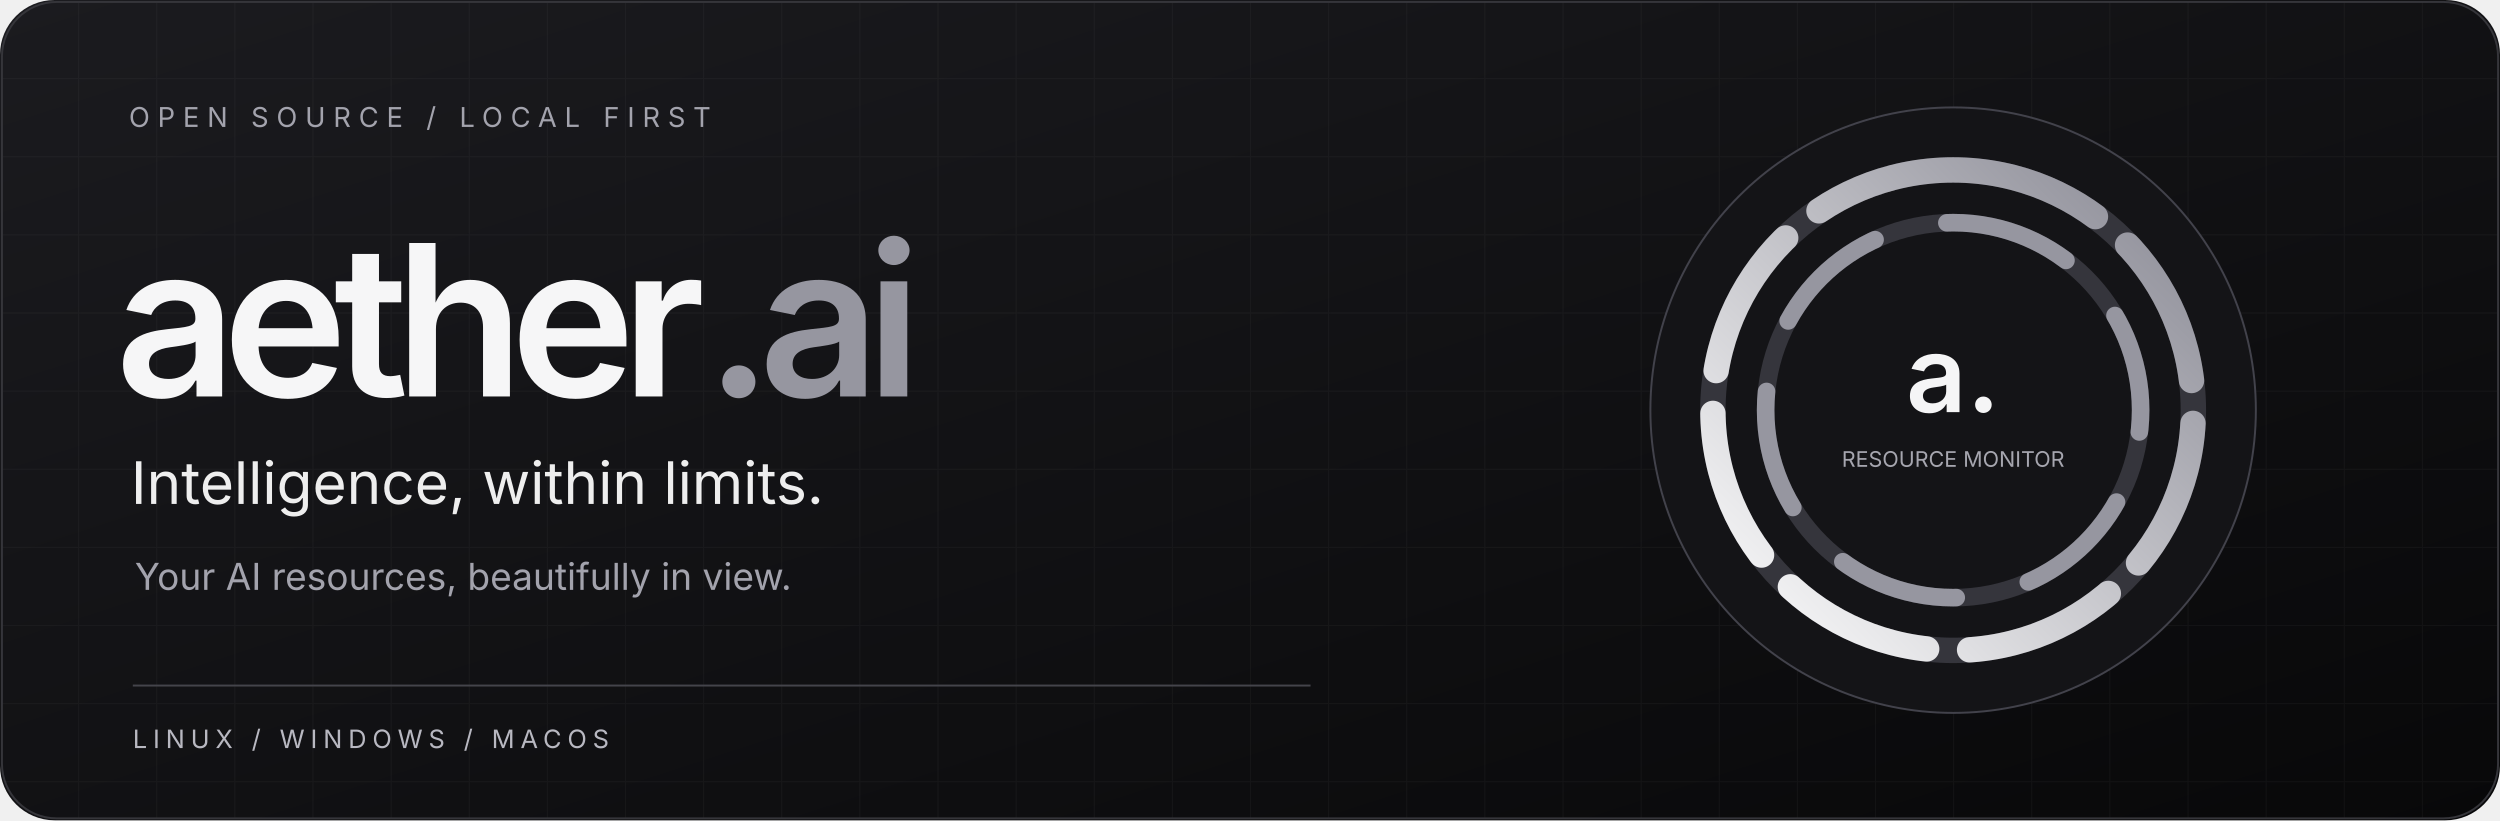
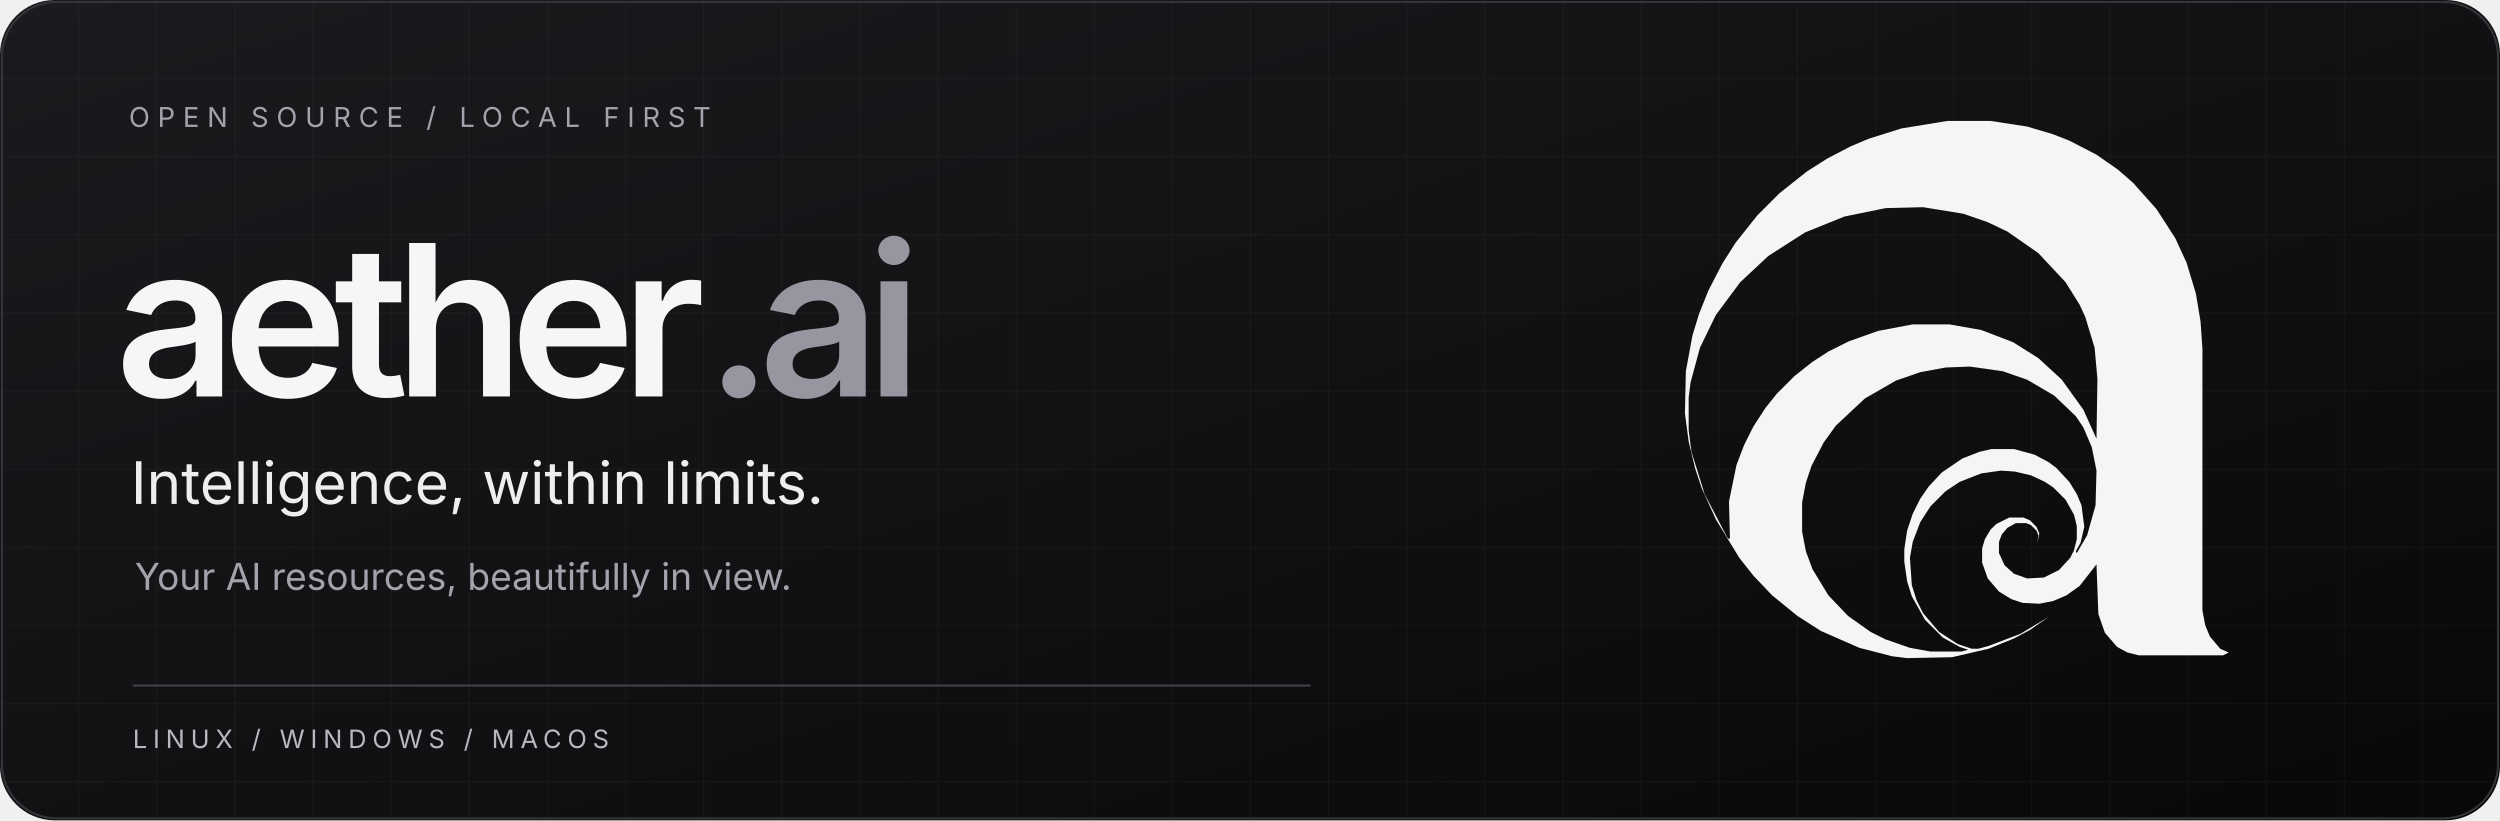
<svg xmlns="http://www.w3.org/2000/svg" width="1280" height="420" viewBox="0 0 1280 420" role="img" aria-labelledby="title">
  <g font-family="Inter,Segoe UI,Arial,sans-serif">
    <defs>
      <linearGradient id="bg" x2="1" y2="1">
        <stop stop-color="#1b1b1f" />
        <stop offset="1" stop-color="#080809" />
      </linearGradient>
      <pattern id="grid" width="40" height="40" patternUnits="userSpaceOnUse">
        <path d="M40 0H0V40" fill="none" stroke="#fff" stroke-opacity=".035" />
      </pattern>
      <linearGradient id="arc" x2="1" y2="1">
        <stop stop-color="#fff" />
        <stop offset="1" stop-color="#888893" />
      </linearGradient>
    </defs>
    <rect x="0" y="0" width="1280" height="420" rx="28" fill="url(#bg)" stroke="none" />
    <rect x="1" y="1" width="1278" height="418" rx="28" fill="url(#grid)" stroke="#35353a" />
    <text x="66" y="65" font-size="14" letter-spacing="4" fill="#a3a3ad">OPEN SOURCE / LOCAL FIRST</text>
    <text x="59" y="203" font-size="108" font-weight="600" letter-spacing="-7" fill="#f6f6f7">aether<tspan fill="#9696a0">.ai</tspan>
    </text>
    <text x="67" y="258" font-size="30" fill="#eee" font-weight="400" text-anchor="start">Intelligence, within limits.</text>
    <text x="69" y="302" font-size="19" fill="#a3a3ad" font-weight="400" text-anchor="start">Your AI resources, beautifully in view.</text>
    <path d="M68 351L671 351" stroke="#44444b" stroke-width="1" fill="none" />
    <text x="68" y="383" font-size="13" fill="#b8b8c1" letter-spacing="3">LINUX / WINDOWS / MACOS</text>
-     <g transform="translate(1000 210)">
-       <circle r="155" fill="#141417" stroke="#42424b" />
-       <circle r="123" fill="none" stroke="#35353c" stroke-width="13" />
-       <circle r="96" fill="none" stroke="#35353c" stroke-width="9" />
-       <circle r="123" fill="none" stroke="url(#arc)" stroke-width="13" stroke-linecap="round" pathLength="100" stroke-dasharray="78 22" transform="rotate(-90)" />
-       <circle r="96" fill="none" stroke="#9696a0" stroke-width="9" stroke-linecap="round" pathLength="100" stroke-dasharray="62 38" transform="rotate(-90)" />
-       <text x="0" y="1" font-size="54" fill="#f5f5f6" font-weight="600" text-anchor="middle">a.</text>
-       <text x="0" y="29" font-size="11" fill="#a6a6af" font-weight="400" text-anchor="middle">RESOURCE MONITOR</text>
+     <g transform="translate(843 48) scale(.48)">
+       <path fill="#f5f5f6" fill-rule="evenodd" d="M118,130 95,159 81,181 66,210 56,235 49,258 42,296 41,341 45,371 52,400 59,421 74,454 99,495 114,514 134,535 161,557 186,573 227,591 262,600 278,602 326,601 365,592 392,581 409,572 429,558 399,576 365,589 354,592 347,592 332,587 312,574 295,554 288,540 283,524 281,495 284,478 292,457 303,440 319,424 334,414 357,405 378,402 393,403 410,407 425,414 434,420 447,433 456,449 459,461 459,475 456,487 452,495 440,508 424,516 406,517 392,512 382,503 376,490 376,478 379,470 385,463 394,458 405,458 410,460 416,466 418,471 417,479 419,469 416,462 409,455 402,452 387,452 373,459 367,465 361,475 358,485 358,500 364,517 376,531 389,539 401,543 419,544 434,541 448,535 462,525 480,502 482,555 489,575 502,590 513,596 525,599 615,599 621,596 612,592 601,579 596,567 593,551 593,272 591,243 586,213 576,180 564,154 544,123 519,95 503,81 480,65 451,50 433,43 406,35 367,29 321,29 272,37 237,48 218,56 193,69 171,83 142,106Z M380,296 406,305 435,322 458,344 466,356 475,377 480,402 479,439 470,471 459,490 458,488 463,479 467,462 464,439 459,427 451,414 437,399 429,393 414,385 392,379 368,379 355,382 337,389 315,404 301,419 292,432 284,448 278,466 275,486 275,499 278,520 283,536 297,561 316,580 334,590 343,593 336,595 303,595 281,591 255,582 239,574 215,557 194,535 177,507 170,488 166,467 166,436 170,415 176,397 189,372 202,354 233,325 266,306 292,297 319,292 345,291Z M447,201 462,225 468,238 478,271 481,304 480,368 466,337 443,305 418,282 391,265 357,252 323,246 284,246 247,253 216,264 194,275 177,286 158,301 139,320 127,335 114,355 104,375 96,396 88,435 89,474 88,475 86,473 62,427 48,382 45,359 45,324 47,308 57,271 74,236 100,201 130,173 169,148 211,131 255,122 295,121 338,128 364,137 385,147 418,170Z" />
    </g>
  </g>
</svg>
